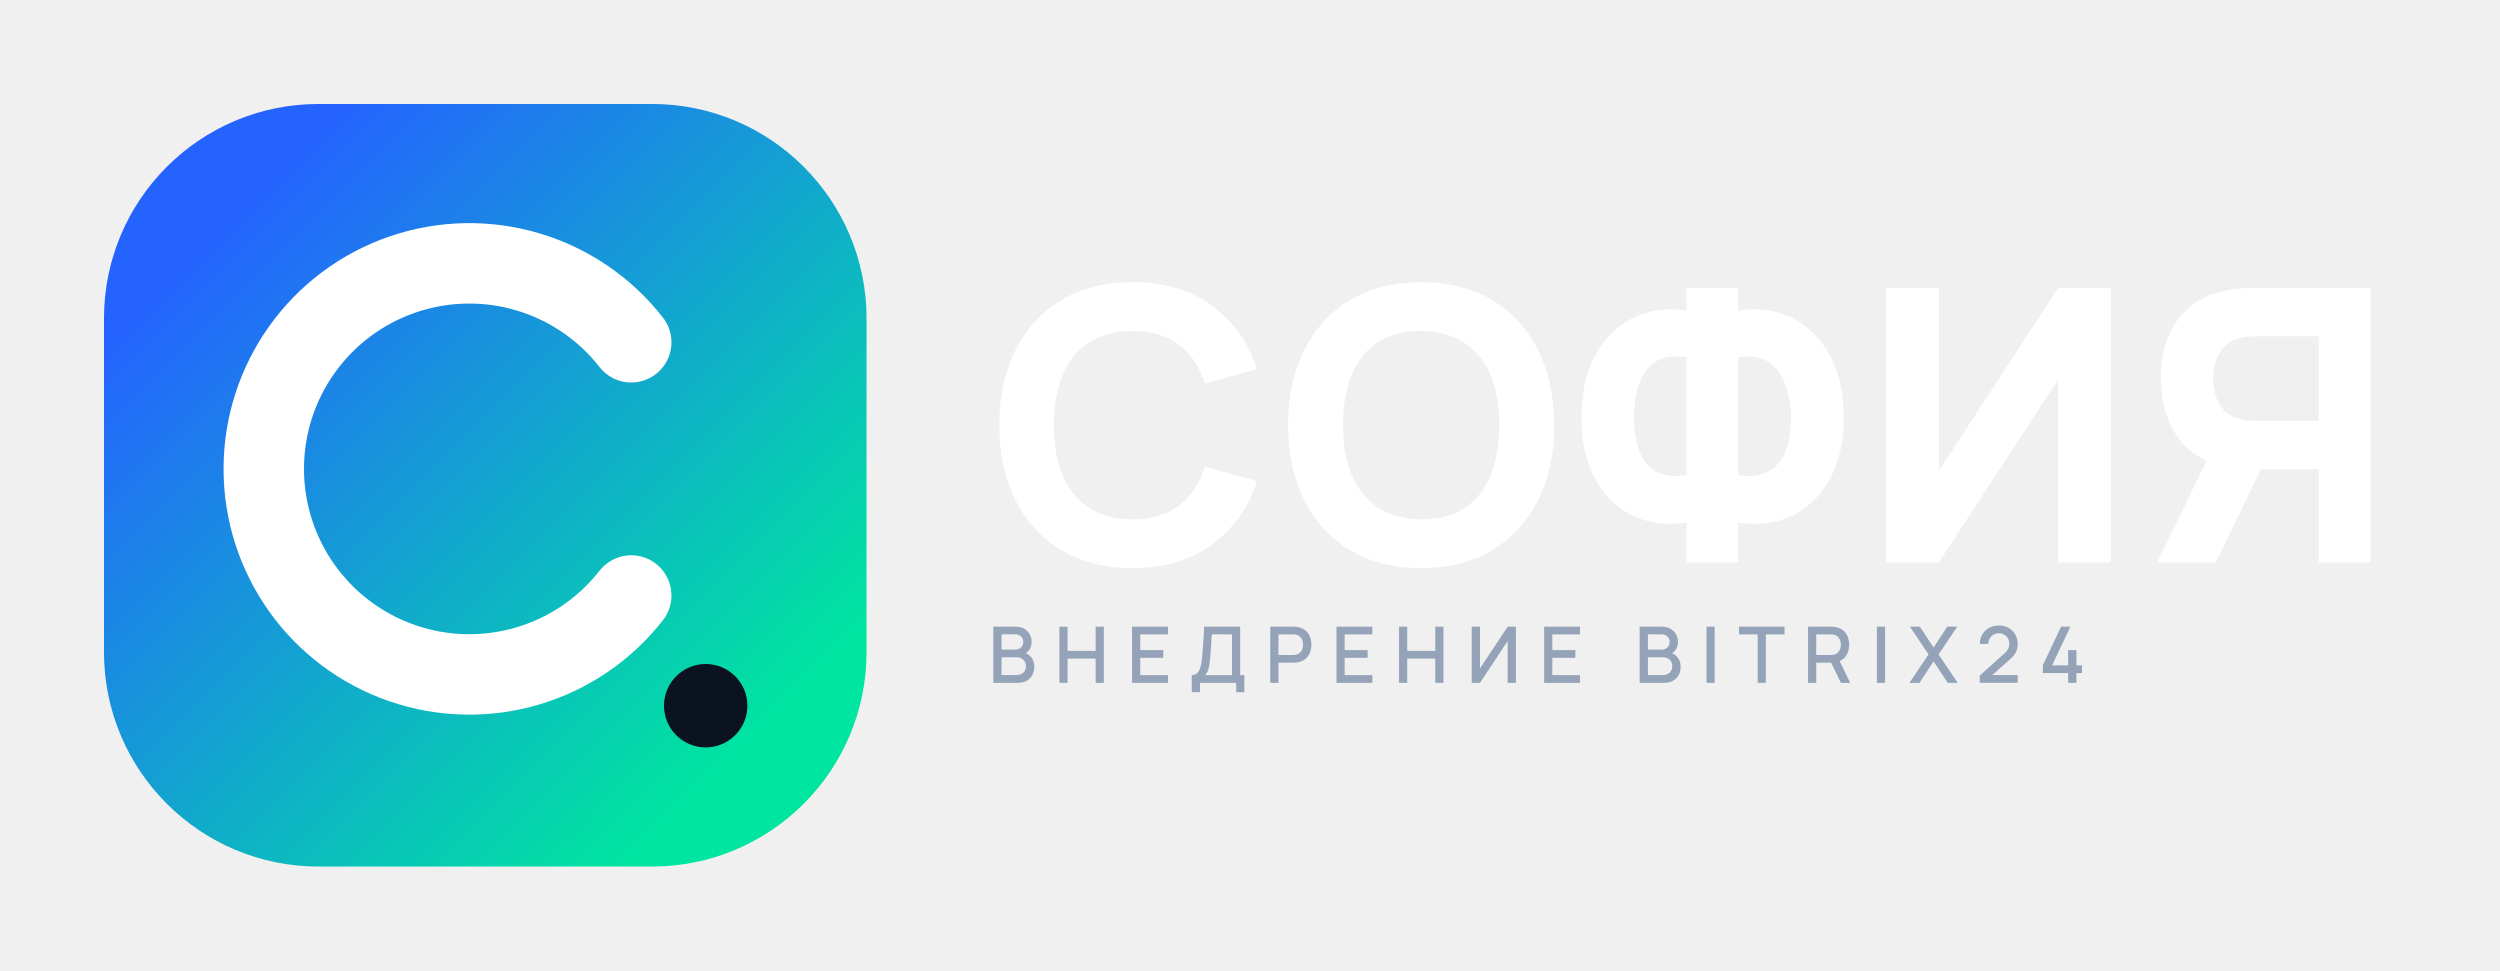
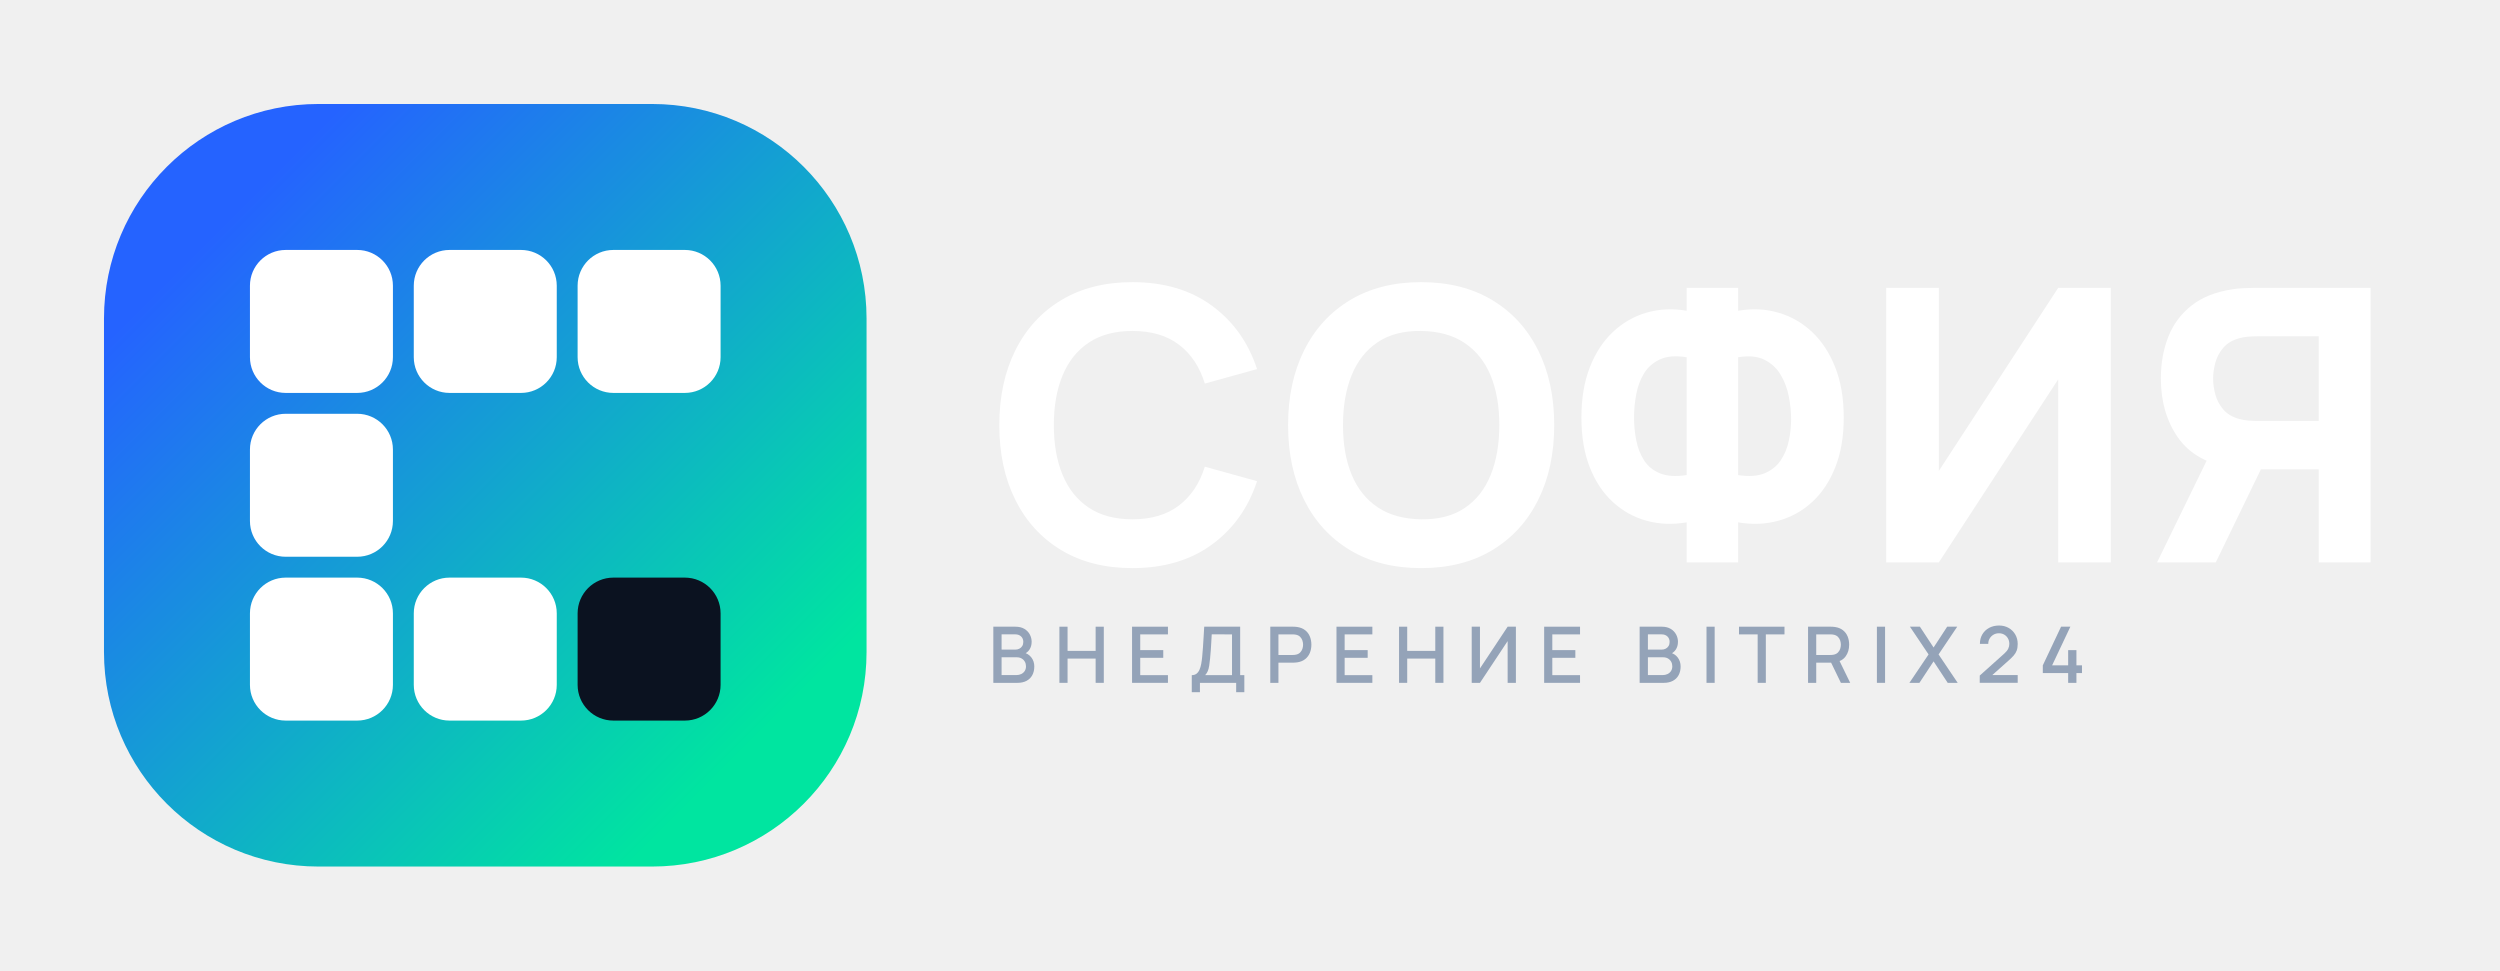
<svg xmlns="http://www.w3.org/2000/svg" viewBox="0 0 577 224" width="577" height="224">
  <g transform="translate(24 24) scale(0.34375)">
    <defs>
      <linearGradient id="brandGrad" x1="80" y1="80" x2="432" y2="432" gradientUnits="userSpaceOnUse">
        <stop stop-color="#2563FF" />
        <stop offset="1" stop-color="#00E5A0" />
      </linearGradient>
    </defs>
    <rect width="512" height="512" rx="144" fill="url(#brandGrad)" />
-     <path d="M 354 160 A 138 138 0 1 0 354 330" fill="none" stroke="#FFFFFF" stroke-width="54" stroke-linecap="round" />
-     <circle cx="404" cy="404" r="28" fill="#0B1220" />
+     <rect x="98" y="98" width="96" height="96" rx="24" fill="#FFFFFF" />
+     <rect x="208" y="98" width="96" height="96" rx="24" fill="#FFFFFF" />
+     <rect x="318" y="98" width="96" height="96" rx="24" fill="#FFFFFF" />
+     <rect x="98" y="208" width="96" height="96" rx="24" fill="#FFFFFF" />
+     <rect x="98" y="318" width="96" height="96" rx="24" fill="#FFFFFF" />
+     <rect x="208" y="318" width="96" height="96" rx="24" fill="#FFFFFF" />
+     <rect x="318" y="318" width="96" height="96" rx="24" fill="#0B1220" />
  </g>
  <g fill="#FFFFFF">
    <g transform="translate(228.00 129.80) scale(0.044 -0.044)">
      <path d="M758 -30Q542 -30 385.5 64.0Q229 158 144.5 327.0Q60 496 60 720Q60 944 144.5 1113.0Q229 1282 385.5 1376.0Q542 1470 758 1470Q1006 1470 1174.5 1347.0Q1343 1224 1412 1014L1138 938Q1098 1069 1003.0 1141.5Q908 1214 758 1214Q621 1214 529.5 1153.0Q438 1092 392.0 981.0Q346 870 346 720Q346 570 392.0 459.0Q438 348 529.5 287.0Q621 226 758 226Q908 226 1003.0 299.0Q1098 372 1138 502L1412 426Q1343 216 1174.5 93.0Q1006 -30 758 -30Z" />
    </g>
    <g transform="translate(294.65 129.80) scale(0.044 -0.044)">
      <path d="M758 -30Q542 -30 385.5 64.0Q229 158 144.5 327.0Q60 496 60 720Q60 944 144.5 1113.0Q229 1282 385.5 1376.0Q542 1470 758 1470Q974 1470 1130.5 1376.0Q1287 1282 1371.5 1113.0Q1456 944 1456 720Q1456 496 1371.5 327.0Q1287 158 1130.5 64.0Q974 -30 758 -30ZM758 226Q895 224 986.0 285.0Q1077 346 1122.5 458.0Q1168 570 1168 720Q1168 870 1122.5 980.0Q1077 1090 986.0 1151.0Q895 1212 758 1214Q621 1216 530.0 1155.0Q439 1094 393.5 982.0Q348 870 348 720Q348 570 393.5 460.0Q439 350 530.0 289.0Q621 228 758 226Z" />
    </g>
    <g transform="translate(362.35 129.80) scale(0.044 -0.044)">
      <path d="M612 0V210Q501 191 401.5 218.5Q302 246 225.0 316.5Q148 387 104.0 498.5Q60 610 60 760Q60 910 104.0 1023.0Q148 1136 225.0 1208.5Q302 1281 401.5 1310.0Q501 1339 612 1320V1440H882V1320Q993 1339 1093.0 1310.0Q1193 1281 1270.0 1208.5Q1347 1136 1391.5 1023.0Q1436 910 1436 760Q1436 610 1391.5 498.5Q1347 387 1270.0 316.5Q1193 246 1093.0 218.5Q993 191 882 210V0ZM612 458V1076Q527 1090 472.5 1065.0Q418 1040 388.5 991.5Q359 943 347.5 881.5Q336 820 336 760Q336 700 347.5 641.0Q359 582 388.5 535.5Q418 489 472.5 467.0Q527 445 612 458ZM882 458Q967 445 1021.0 467.5Q1075 490 1105.5 535.5Q1136 581 1148.0 638.5Q1160 696 1160 752Q1160 808 1148.0 870.0Q1136 932 1105.5 983.5Q1075 1035 1021.0 1062.5Q967 1090 882 1076Z" />
    </g>
    <g transform="translate(429.18 129.80) scale(0.044 -0.044)">
      <path d="M1318 0H1042V960L416 0H140V1440H416V480L1042 1440H1318Z" />
    </g>
    <g transform="translate(494.33 129.80) scale(0.044 -0.044)">
      <path d="M1200 0H928V488H592L472 496Q280 526 190.0 654.5Q100 783 100 964Q100 1085 139.0 1183.5Q178 1282 260.5 1347.0Q343 1412 472 1432Q501 1437 536.0 1438.5Q571 1440 592 1440H1200ZM388 0H80L392 640L672 586ZM928 742V1186H604Q583 1186 558.0 1184.0Q533 1182 512 1176Q457 1161 427.0 1125.5Q397 1090 385.5 1046.5Q374 1003 374 964Q374 925 385.5 881.5Q397 838 427.0 802.5Q457 767 512 752Q533 746 558.0 744.0Q583 742 604 742Z" />
    </g>
  </g>
  <g fill="#94A3B8">
    <g transform="translate(228.00 157.60) scale(0.009 -0.009)">
      <path d="M140 0V1440H706.001Q843.335 1440 936.002 1384.166Q1028.669 1328.333 1075.668 1239.666Q1122.668 1150.999 1122.668 1052.666Q1122.668 933.999 1064.335 848.832Q1006.002 763.666 906.669 732.666L905.336 782Q1043.002 748 1116.835 649.5Q1190.668 551 1190.668 420.001Q1190.668 293.001 1140.335 198.834Q1090.002 104.667 993.502 52.334Q897.002 0 760.001 0ZM352.004 198.67H728.001Q799.334 198.67 855.833 226.003Q912.332 253.336 944.832 303.669Q977.331 354.002 977.331 424.001Q977.331 489.334 948.498 541.5Q919.665 593.666 866.499 624.499Q813.333 655.331 741.334 655.331H352.004ZM352.004 852.002H703.334Q761 852.002 807.499 875.668Q853.999 899.334 881.331 943.667Q908.664 987.999 908.664 1050.665Q908.664 1134.664 852.832 1188.997Q797 1243.33 703.334 1243.33H352.004Z" />
    </g>
    <g transform="translate(243.25 157.60) scale(0.009 -0.009)">
      <path d="M140 0V1440H349.337V819.335H1069.333V1440H1278.67V0H1069.333V621.998H349.337V0Z" />
    </g>
    <g transform="translate(260.02 157.60) scale(0.009 -0.009)">
      <path d="M140 0V1440H1060.001V1242.663H349.337V839.336H940.001V641.999H349.337V197.337H1060.001V0Z" />
    </g>
    <g transform="translate(274.46 157.60) scale(0.009 -0.009)">
      <path d="M66.666 -240V197.337Q140.999 197.337 189.166 234.836Q237.332 272.336 265.499 337.669Q293.665 403.002 309.166 487.169Q324.666 571.335 333.332 664.002Q345.332 790.335 353.665 910.668Q361.999 1031.001 369.332 1160.167Q376.666 1289.334 385.999 1441.333L1308.001 1440V197.337H1414.668V-240H1205.331V0H276.003V-240ZM410.003 197.337H1098.664V1242.663L578.669 1243.997Q572.002 1133.664 566.836 1034.998Q561.669 936.333 554.502 835.833Q547.336 735.334 536.003 620.002Q525.336 510.002 513.003 433.336Q500.67 356.67 477.17 301.003Q453.67 245.337 410.003 197.337Z" />
    </g>
    <g transform="translate(291.92 157.60) scale(0.009 -0.009)">
      <path d="M140 0V1440H722.002Q743.002 1440 774.002 1438.5Q805.002 1437 832.669 1432Q953.336 1413.333 1033.836 1350.166Q1114.336 1287 1154.17 1191.166Q1194.003 1095.333 1194.003 978.666Q1194.003 861.999 1153.836 766.165Q1113.67 670.332 1033.169 607.165Q952.669 543.998 832.669 525.332Q805.002 521.332 773.669 519.332Q742.335 517.332 722.002 517.332H349.337V0ZM349.337 714.668H714.001Q733.668 714.668 758.168 716.668Q782.668 718.668 804.668 724.002Q869.001 739.335 907.834 779.668Q946.666 820.001 963.999 872.834Q981.332 925.667 981.332 978.666Q981.332 1031.665 963.999 1084.498Q946.666 1137.33 907.834 1177.663Q869.001 1217.997 804.668 1233.33Q782.668 1238.997 758.168 1240.83Q733.668 1242.663 714.001 1242.663H349.337Z" />
    </g>
    <g transform="translate(307.20 157.60) scale(0.009 -0.009)">
      <path d="M140 0V1440H1060.001V1242.663H349.337V839.336H940.001V641.999H349.337V197.337H1060.001V0Z" />
    </g>
    <g transform="translate(321.64 157.60) scale(0.009 -0.009)">
      <path d="M140 0V1440H349.337V819.335H1069.333V1440H1278.67V0H1069.333V621.998H349.337V0Z" />
    </g>
    <g transform="translate(338.41 157.60) scale(0.009 -0.009)">
      <path d="M1273.336 0H1061.332V1070.66L352.004 0H140V1440H352.004V370.007L1061.332 1440H1273.336Z" />
    </g>
    <g transform="translate(355.13 157.60) scale(0.009 -0.009)">
      <path d="M140 0V1440H1060.001V1242.663H349.337V839.336H940.001V641.999H349.337V197.337H1060.001V0Z" />
    </g>
    <g transform="translate(369.57 157.60) scale(0.009 -0.009)">
      <path d="" />
    </g>
    <g transform="translate(377.17 157.60) scale(0.009 -0.009)">
      <path d="M140 0V1440H706.001Q843.335 1440 936.002 1384.166Q1028.669 1328.333 1075.668 1239.666Q1122.668 1150.999 1122.668 1052.666Q1122.668 933.999 1064.335 848.832Q1006.002 763.666 906.669 732.666L905.336 782Q1043.002 748 1116.835 649.5Q1190.668 551 1190.668 420.001Q1190.668 293.001 1140.335 198.834Q1090.002 104.667 993.502 52.334Q897.002 0 760.001 0ZM352.004 198.67H728.001Q799.334 198.67 855.833 226.003Q912.332 253.336 944.832 303.669Q977.331 354.002 977.331 424.001Q977.331 489.334 948.498 541.5Q919.665 593.666 866.499 624.499Q813.333 655.331 741.334 655.331H352.004ZM352.004 852.002H703.334Q761 852.002 807.499 875.668Q853.999 899.334 881.331 943.667Q908.664 987.999 908.664 1050.665Q908.664 1134.664 852.832 1188.997Q797 1243.33 703.334 1243.33H352.004Z" />
    </g>
    <g transform="translate(392.42 157.60) scale(0.009 -0.009)">
      <path d="M160 0V1440H369.337V0Z" />
    </g>
    <g transform="translate(401.18 157.60) scale(0.009 -0.009)">
      <path d="M498.665 0V1242.663H20V1440H1186.667V1242.663H708.002V0Z" />
    </g>
    <g transform="translate(416.04 157.60) scale(0.009 -0.009)">
      <path d="M140 0V1440H722.002Q743.002 1440 774.002 1438.5Q805.002 1437 832.669 1432Q953.336 1413.333 1033.836 1350.166Q1114.336 1287 1154.17 1191.166Q1194.003 1095.333 1194.003 978.666Q1194.003 806.665 1106.003 682.332Q1018.003 557.998 842.002 527.331L756.666 517.332H349.337V0ZM981.998 0 697.998 586 908.669 640 1220.669 0ZM349.337 714.668H714.001Q733.668 714.668 758.168 716.668Q782.668 718.668 804.668 724.002Q869.001 739.335 907.834 779.668Q946.666 820.001 963.999 872.834Q981.332 925.667 981.332 978.666Q981.332 1031.665 963.999 1084.498Q946.666 1137.33 907.834 1177.663Q869.001 1217.997 804.668 1233.33Q782.668 1238.997 758.168 1240.83Q733.668 1242.663 714.001 1242.663H349.337Z" />
    </g>
    <g transform="translate(431.75 157.60) scale(0.009 -0.009)">
      <path d="M160 0V1440H369.337V0Z" />
    </g>
    <g transform="translate(440.51 157.60) scale(0.009 -0.009)">
      <path d="M20 0 511.333 728.667 33.333 1440H289.338L640.002 906.003L988.666 1440H1246.004L768.005 728.667L1258.004 0H1001.999L640.002 550.663L277.338 0Z" />
    </g>
    <g transform="translate(456.02 157.60) scale(0.009 -0.009)">
      <path d="M100 1.333 100.667 186.67 727.999 748.668Q803.998 816.334 831.665 877.167Q859.331 938 859.331 998.666Q859.331 1075.999 824.999 1137.665Q790.666 1199.331 730.666 1235.33Q670.667 1271.33 593.334 1271.33Q513.002 1271.33 450.669 1233.664Q388.336 1195.997 353.17 1134.165Q318.004 1072.332 319.337 999.999H104.666Q104.666 1139.666 168.166 1245.5Q231.667 1351.333 342.667 1410.667Q453.667 1470 597.334 1470Q733.335 1470 841.335 1408.5Q949.335 1347 1011.669 1239.833Q1074.002 1132.666 1074.002 995.999Q1074.002 897.332 1048.168 827.999Q1022.335 758.665 970.168 699.665Q918.001 640.665 840 571.998L356.006 140.004L333.339 200.004H1074.002V1.333Z" />
    </g>
    <g transform="translate(470.58 157.60) scale(0.009 -0.009)">
      <path d="M749.999 0V251.332H100V448.668L567.999 1440H806.67L338.671 448.668H749.999V838.667H962.002V448.668H1104.668V251.332H962.002V0Z" />
    </g>
  </g>
</svg>
